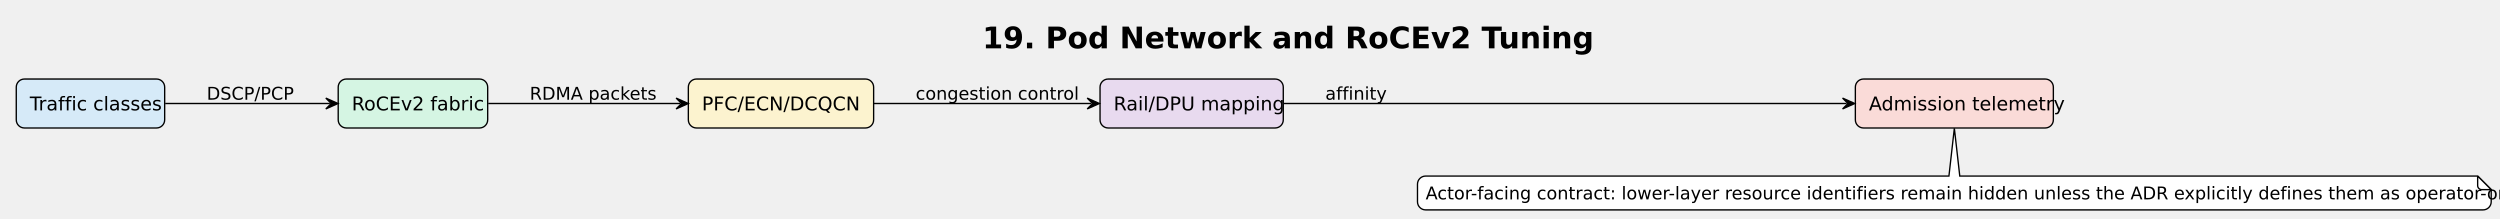
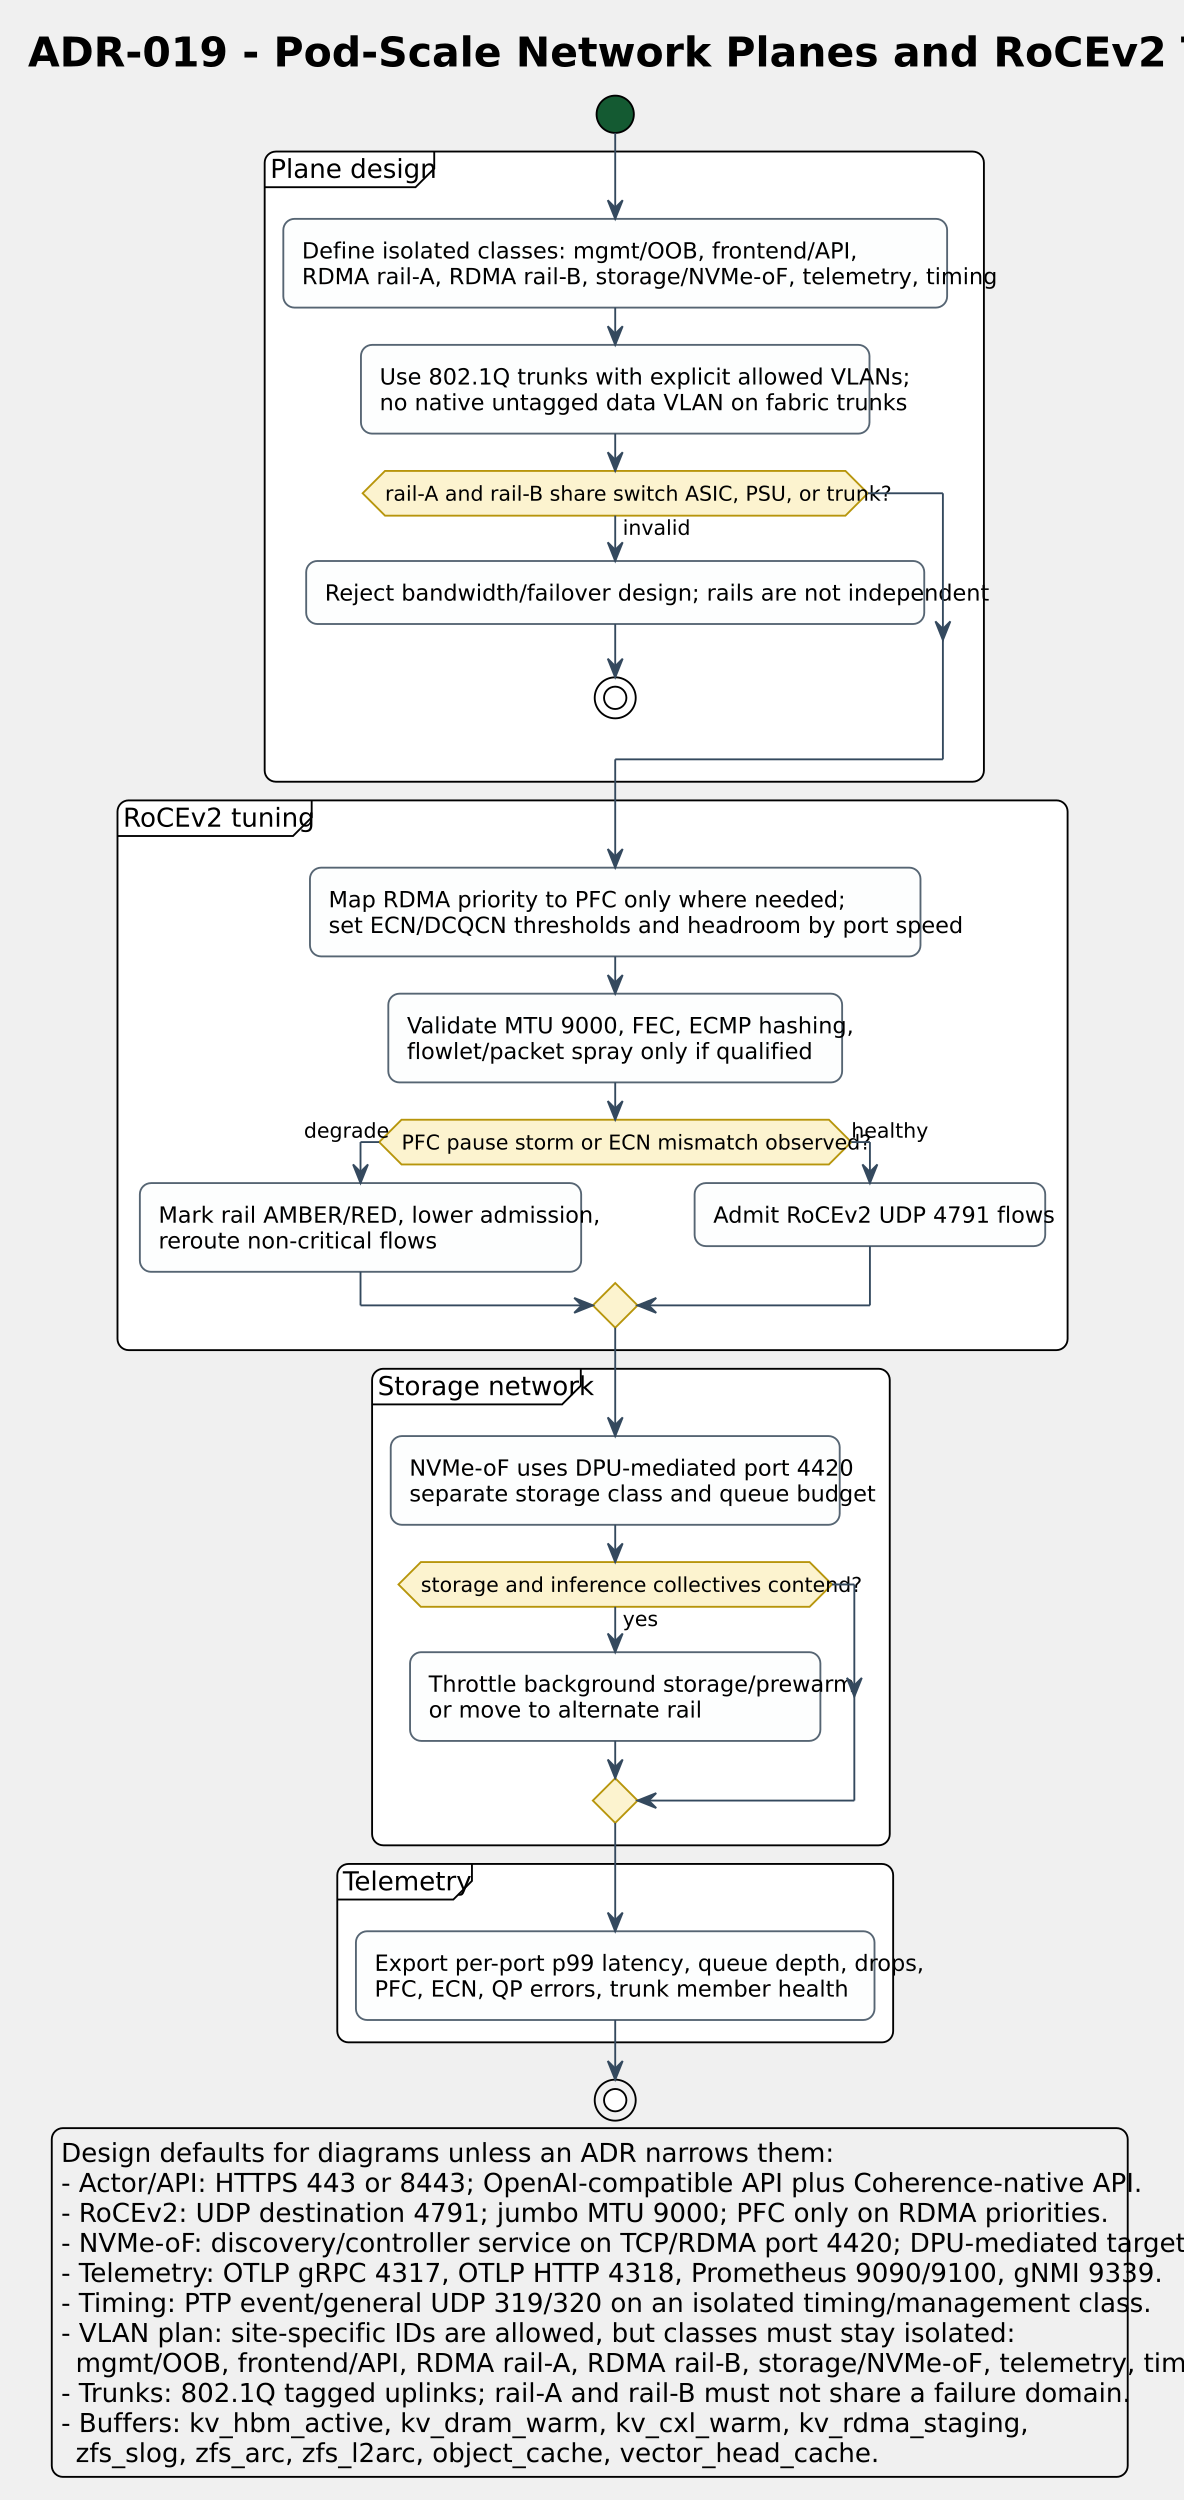
- <svg xmlns="http://www.w3.org/2000/svg" contentStyleType="text/css" data-diagram-type="DESCRIPTION" height="161px" preserveAspectRatio="none" style="width:1844px;height:161px;background:#FFFFFF;" version="1.1" viewBox="0 0 1844 161" width="1844px" zoomAndPan="magnify">
+ <svg xmlns="http://www.w3.org/2000/svg" contentStyleType="text/css" data-diagram-type="ACTIVITY" height="1341px" preserveAspectRatio="none" style="width:635px;height:1341px;background:#FFFFFF;" version="1.1" viewBox="0 0 635 1341" width="635px" zoomAndPan="magnify">
  <defs />
  <g>
-     <g class="title" data-source-line="2">
-       <text fill="#000000" font-family="DejaVu Sans" font-size="22" font-weight="bold" lengthAdjust="spacing" textLength="386.268" x="724.623" y="35.636">19. Pod Network and RoCEv2 Tuning</text>
+     <g class="title" data-source-line="18">
+       <text fill="#000000" font-family="DejaVu Sans" font-size="22" font-weight="bold" lengthAdjust="spacing" textLength="602.68" x="15" y="35.636">ADR-019 - Pod-Scale Network Planes and RoCEv2 Tuning</text>
    </g>
-     <g class="entity" data-qualified-name="N1" data-source-line="8" id="ent0002">
-       <rect fill="#D6EAF8" height="36.099" rx="6" ry="6" style="stroke:#000000;stroke-width:1;" width="109.462" x="12" y="58.298" />
-       <text fill="#000000" font-family="DejaVu Sans" font-size="14" lengthAdjust="spacing" textLength="89.462" x="22" y="81.43">Traffic classes</text>
-     </g>
-     <g class="entity" data-qualified-name="N2" data-source-line="9" id="ent0003">
-       <rect fill="#D5F5E3" height="36.099" rx="6" ry="6" style="stroke:#000000;stroke-width:1;" width="110.255" x="249.46" y="58.298" />
-       <text fill="#000000" font-family="DejaVu Sans" font-size="14" lengthAdjust="spacing" textLength="90.255" x="259.46" y="81.43">RoCEv2 fabric</text>
-     </g>
-     <g class="entity" data-qualified-name="N3" data-source-line="10" id="ent0004">
-       <rect fill="#FCF3CF" height="36.099" rx="6" ry="6" style="stroke:#000000;stroke-width:1;" width="136.669" x="507.72" y="58.298" />
-       <text fill="#000000" font-family="DejaVu Sans" font-size="14" lengthAdjust="spacing" textLength="116.669" x="517.72" y="81.43">PFC/ECN/DCQCN</text>
-     </g>
-     <g class="entity" data-qualified-name="N4" data-source-line="11" id="ent0005">
-       <rect fill="#E8DAEF" height="36.099" rx="6" ry="6" style="stroke:#000000;stroke-width:1;" width="135.158" x="811.39" y="58.298" />
-       <text fill="#000000" font-family="DejaVu Sans" font-size="14" lengthAdjust="spacing" textLength="115.158" x="821.39" y="81.43">Rail/DPU mapping</text>
-     </g>
-     <g class="entity" data-qualified-name="N5" data-source-line="12" id="ent0006">
-       <rect fill="#FADBD8" height="36.099" rx="6" ry="6" style="stroke:#000000;stroke-width:1;" width="146.041" x="1368.51" y="58.298" />
-       <text fill="#000000" font-family="DejaVu Sans" font-size="14" lengthAdjust="spacing" textLength="126.041" x="1378.51" y="81.43">Admission telemetry</text>
-     </g>
-     <g class="entity" data-qualified-name="GMN11" data-source-line="20" id="ent0012">
-       <path d="M1045.54,135.868 L1045.54,148.817 A6,6 0 0 0 1051.54,154.817 L1831.514,154.817 A6,6 0 0 0 1837.514,148.817 L1837.514,139.868 L1827.514,129.868 L1445.53,129.868 L1441.53,94.598 L1437.53,129.868 L1051.54,129.868 A6,6 0 0 0 1045.54,135.868" fill="#FFFFFF" style="stroke:#000000;stroke-width:1;" />
-       <path d="M1827.514,129.868 L1827.514,136.868 A3,3 0 0 0 1830.514,139.868 L1837.514,139.868 L1827.514,129.868" fill="#FFFFFF" style="stroke:#000000;stroke-width:1;" />
-       <text fill="#000000" font-family="DejaVu Sans" font-size="13" lengthAdjust="spacing" textLength="770.974" x="1051.54" y="147.062">Actor-facing contract: lower-layer resource identifiers remain hidden unless the ADR explicitly defines them as operator-only evidence.</text>
-     </g>
-     <g class="link" data-entity-1="ent0002" data-entity-2="ent0003" data-link-type="dependency" data-source-line="14" id="lnk7">
-       <path d="M121.84,76.348 C160.06,76.348 205.07,76.348 243.32,76.348" fill="none" id="N1-to-N2" style="stroke:#000000;stroke-width:1;" />
-       <polygon fill="#000000" points="249.32,76.348,240.32,72.348,244.32,76.348,240.32,80.348,249.32,76.348" style="stroke:#000000;stroke-width:1;" />
-       <text fill="#000000" font-family="DejaVu Sans" font-size="13" lengthAdjust="spacing" textLength="66.46" x="152.46" y="73.542">DSCP/PCP</text>
-     </g>
-     <g class="link" data-entity-1="ent0003" data-entity-2="ent0004" data-link-type="dependency" data-source-line="15" id="lnk8">
-       <path d="M360.12,76.348 C402.72,76.348 456.13,76.348 501.7,76.348" fill="none" id="N2-to-N3" style="stroke:#000000;stroke-width:1;" />
-       <polygon fill="#000000" points="507.7,76.348,498.7,72.348,502.7,76.348,498.7,80.348,507.7,76.348" style="stroke:#000000;stroke-width:1;" />
-       <text fill="#000000" font-family="DejaVu Sans" font-size="13" lengthAdjust="spacing" textLength="86.69" x="390.72" y="73.542">RDMA packets</text>
-     </g>
-     <g class="link" data-entity-1="ent0004" data-entity-2="ent0005" data-link-type="dependency" data-source-line="16" id="lnk9">
-       <path d="M644.58,76.348 C694.23,76.348 755.39,76.348 804.92,76.348" fill="none" id="N3-to-N4" style="stroke:#000000;stroke-width:1;" />
-       <polygon fill="#000000" points="810.92,76.348,801.92,72.348,805.92,76.348,801.92,80.348,810.92,76.348" style="stroke:#000000;stroke-width:1;" />
-       <text fill="#000000" font-family="DejaVu Sans" font-size="13" lengthAdjust="spacing" textLength="105.511" x="675.39" y="73.542">congestion control</text>
-     </g>
-     <g class="link" data-entity-1="ent0005" data-entity-2="ent0006" data-link-type="dependency" data-source-line="17" id="lnk10">
-       <path d="M947.03,76.348 C1053.1,76.348 1252.74,76.348 1362.08,76.348" fill="none" id="N4-to-N5" style="stroke:#000000;stroke-width:1;" />
-       <polygon fill="#000000" points="1368.08,76.348,1359.08,72.348,1363.08,76.348,1359.08,80.348,1368.08,76.348" style="stroke:#000000;stroke-width:1;" />
-       <text fill="#000000" font-family="DejaVu Sans" font-size="13" lengthAdjust="spacing" textLength="37.572" x="977.54" y="73.542">affinity</text>
+     <ellipse cx="330.002" cy="61.298" fill="#145A32" rx="10" ry="10" style="stroke:#000000;stroke-width:1;" />
+     <rect fill="#FFFFFF" height="338.018" rx="6" ry="6" style="stroke:#000000;stroke-width:1;" width="385.798" x="141.97" y="81.298" />
+     <path d="M232.921,81.298 L232.921,90.397 L222.921,100.397 L141.97,100.397" fill="none" style="stroke:#000000;stroke-width:1;" />
+     <text fill="#000000" font-family="DejaVu Sans" font-size="14" lengthAdjust="spacing" textLength="80.951" x="144.97" y="95.43">Plane design</text>
+     <rect fill="#FDFEFE" height="47.598" rx="6" ry="6" style="stroke:#566573;stroke-width:1;" width="356.065" x="151.97" y="117.397" />
+     <text fill="#000000" font-family="DejaVu Sans" font-size="12" lengthAdjust="spacing" textLength="266.115" x="161.97" y="138.652">Define isolated classes: mgmt/OOB, frontend/API,</text>
+     <text fill="#000000" font-family="DejaVu Sans" font-size="12" lengthAdjust="spacing" textLength="336.065" x="161.97" y="152.451">RDMA rail-A, RDMA rail-B, storage/NVMe-oF, telemetry, timing</text>
+     <rect fill="#FDFEFE" height="47.598" rx="6" ry="6" style="stroke:#566573;stroke-width:1;" width="272.779" x="193.613" y="184.994" />
+     <text fill="#000000" font-family="DejaVu Sans" font-size="12" lengthAdjust="spacing" textLength="252.779" x="203.613" y="206.25">Use 802.1Q trunks with explicit allowed VLANs;</text>
+     <text fill="#000000" font-family="DejaVu Sans" font-size="12" lengthAdjust="spacing" textLength="248.83" x="203.613" y="220.049">no native untagged data VLAN on fabric trunks</text>
+     <rect fill="#FDFEFE" height="33.799" rx="6" ry="6" style="stroke:#566573;stroke-width:1;" width="331.531" x="164.237" y="300.916" />
+     <text fill="#000000" font-family="DejaVu Sans" font-size="12" lengthAdjust="spacing" textLength="311.531" x="174.237" y="322.172">Reject bandwidth/failover design; rails are not independent</text>
+     <ellipse cx="330.002" cy="374.316" fill="none" rx="11" ry="11" style="stroke:#000000;stroke-width:1;" />
+     <ellipse cx="330.002" cy="374.316" fill="#FFFFFF" rx="6" ry="6" style="stroke:#000000;stroke-width:1;" />
+     <polygon fill="#FCF3CF" points="206.516,252.592,453.489,252.592,465.489,264.592,453.489,276.592,206.516,276.592,194.516,264.592,206.516,252.592" style="stroke:#B7950B;stroke-width:1;" />
+     <text fill="#000000" font-family="DejaVu Sans" font-size="11" lengthAdjust="spacing" textLength="31.185" x="334.002" y="286.91">invalid</text>
+     <text fill="#000000" font-family="DejaVu Sans" font-size="11" lengthAdjust="spacing" textLength="246.974" x="206.516" y="268.585">rail-A and rail-B share switch ASIC, PSU, or trunk?</text>
+     <rect fill="#FFFFFF" height="294.892" rx="6" ry="6" style="stroke:#000000;stroke-width:1;" width="509.633" x="63.023" y="429.316" />
+     <path d="M167.188,429.316 L167.188,438.414 L157.188,448.414 L63.023,448.414" fill="none" style="stroke:#000000;stroke-width:1;" />
+     <text fill="#000000" font-family="DejaVu Sans" font-size="14" lengthAdjust="spacing" textLength="94.165" x="66.023" y="443.447">RoCEv2 tuning</text>
+     <rect fill="#FDFEFE" height="47.598" rx="6" ry="6" style="stroke:#566573;stroke-width:1;" width="327.482" x="166.261" y="465.414" />
+     <text fill="#000000" font-family="DejaVu Sans" font-size="12" lengthAdjust="spacing" textLength="250.102" x="176.261" y="486.67">Map RDMA priority to PFC only where needed;</text>
+     <text fill="#000000" font-family="DejaVu Sans" font-size="12" lengthAdjust="spacing" textLength="307.482" x="176.261" y="500.469">set ECN/DCQCN thresholds and headroom by port speed</text>
+     <rect fill="#FDFEFE" height="47.598" rx="6" ry="6" style="stroke:#566573;stroke-width:1;" width="243.43" x="208.288" y="533.012" />
+     <text fill="#000000" font-family="DejaVu Sans" font-size="12" lengthAdjust="spacing" textLength="223.43" x="218.288" y="554.268">Validate MTU 9000, FEC, ECMP hashing,</text>
+     <text fill="#000000" font-family="DejaVu Sans" font-size="12" lengthAdjust="spacing" textLength="188.098" x="218.288" y="568.067">flowlet/packet spray only if qualified</text>
+     <polygon fill="#FCF3CF" points="215.381,600.61,444.624,600.61,456.624,612.61,444.624,624.61,215.381,624.61,203.381,612.61,215.381,600.61" style="stroke:#B7950B;stroke-width:1;" />
+     <text fill="#000000" font-family="DejaVu Sans" font-size="11" lengthAdjust="spacing" textLength="229.244" x="215.381" y="616.603">PFC pause storm or ECN mismatch observed?</text>
+     <text fill="#000000" font-family="DejaVu Sans" font-size="11" lengthAdjust="spacing" textLength="40.369" x="163.012" y="610.279">degrade</text>
+     <text fill="#000000" font-family="DejaVu Sans" font-size="11" lengthAdjust="spacing" textLength="35.471" x="456.624" y="610.279">healthy</text>
+     <rect fill="#FDFEFE" height="47.598" rx="6" ry="6" style="stroke:#566573;stroke-width:1;" width="236.715" x="75.023" y="634.61" />
+     <text fill="#000000" font-family="DejaVu Sans" font-size="12" lengthAdjust="spacing" textLength="216.715" x="85.023" y="655.865">Mark rail AMBER/RED, lower admission,</text>
+     <text fill="#000000" font-family="DejaVu Sans" font-size="12" lengthAdjust="spacing" textLength="130.049" x="85.023" y="669.664">reroute non-critical flows</text>
+     <rect fill="#FDFEFE" height="33.799" rx="6" ry="6" style="stroke:#566573;stroke-width:1;" width="188.065" x="372.592" y="634.61" />
+     <text fill="#000000" font-family="DejaVu Sans" font-size="12" lengthAdjust="spacing" textLength="168.065" x="382.592" y="655.865">Admit RoCEv2 UDP 4791 flows</text>
+     <polygon fill="#FCF3CF" points="330.002,688.207,342.002,700.207,330.002,712.207,318.002,700.207,330.002,688.207" style="stroke:#B7950B;stroke-width:1;" />
+     <rect fill="#FFFFFF" height="255.618" rx="6" ry="6" style="stroke:#000000;stroke-width:1;" width="277.675" x="199.588" y="734.207" />
+     <path d="M311.533,734.207 L311.533,743.306 L301.533,753.306 L199.588,753.306" fill="none" style="stroke:#000000;stroke-width:1;" />
+     <text fill="#000000" font-family="DejaVu Sans" font-size="14" lengthAdjust="spacing" textLength="101.944" x="202.588" y="748.339">Storage network</text>
+     <rect fill="#FDFEFE" height="47.598" rx="6" ry="6" style="stroke:#566573;stroke-width:1;" width="240.828" x="209.588" y="770.306" />
+     <text fill="#000000" font-family="DejaVu Sans" font-size="12" lengthAdjust="spacing" textLength="216.094" x="219.588" y="791.562">NVMe-oF uses DPU-mediated port 4420</text>
+     <text fill="#000000" font-family="DejaVu Sans" font-size="12" lengthAdjust="spacing" textLength="220.828" x="219.588" y="805.361">separate storage class and queue budget</text>
+     <rect fill="#FDFEFE" height="47.598" rx="6" ry="6" style="stroke:#566573;stroke-width:1;" width="220.098" x="219.954" y="886.228" />
+     <text fill="#000000" font-family="DejaVu Sans" font-size="12" lengthAdjust="spacing" textLength="200.098" x="229.954" y="907.484">Throttle background storage/prewarm</text>
+     <text fill="#000000" font-family="DejaVu Sans" font-size="12" lengthAdjust="spacing" textLength="126.059" x="229.954" y="921.283">or move to alternate rail</text>
+     <polygon fill="#FCF3CF" points="225.742,837.904,434.263,837.904,446.263,849.904,434.263,861.904,225.742,861.904,213.742,849.904,225.742,837.904" style="stroke:#B7950B;stroke-width:1;" />
+     <text fill="#000000" font-family="DejaVu Sans" font-size="11" lengthAdjust="spacing" textLength="17.118" x="334.002" y="872.221">yes</text>
+     <text fill="#000000" font-family="DejaVu Sans" font-size="11" lengthAdjust="spacing" textLength="208.522" x="225.742" y="853.897">storage and inference collectives contend?</text>
+     <polygon fill="#FCF3CF" points="330.002,953.826,342.002,965.826,330.002,977.826,318.002,965.826,330.002,953.826" style="stroke:#B7950B;stroke-width:1;" />
+     <rect fill="#FFFFFF" height="95.696" rx="6" ry="6" style="stroke:#000000;stroke-width:1;" width="298.164" x="180.92" y="999.826" />
+     <path d="M253.155,999.826 L253.155,1008.924 L243.155,1018.924 L180.92,1018.924" fill="none" style="stroke:#000000;stroke-width:1;" />
+     <text fill="#000000" font-family="DejaVu Sans" font-size="14" lengthAdjust="spacing" textLength="62.234" x="183.92" y="1013.957">Telemetry</text>
+     <rect fill="#FDFEFE" height="47.598" rx="6" ry="6" style="stroke:#566573;stroke-width:1;" width="278.164" x="190.92" y="1035.924" />
+     <text fill="#000000" font-family="DejaVu Sans" font-size="12" lengthAdjust="spacing" textLength="258.164" x="200.92" y="1057.18">Export per-port p99 latency, queue depth, drops,</text>
+     <text fill="#000000" font-family="DejaVu Sans" font-size="12" lengthAdjust="spacing" textLength="231.398" x="200.92" y="1070.979">PFC, ECN, QP errors, trunk member health</text>
+     <ellipse cx="330.002" cy="1126.522" fill="none" rx="11" ry="11" style="stroke:#000000;stroke-width:1;" />
+     <ellipse cx="330.002" cy="1126.522" fill="#FFFFFF" rx="6" ry="6" style="stroke:#000000;stroke-width:1;" />
+     <line style="stroke:#34495E;stroke-width:1;" x1="330.002" x2="330.002" y1="164.994" y2="184.994" />
+     <polygon fill="#34495E" points="326.002,174.994,330.002,184.994,334.002,174.994,330.002,178.994" style="stroke:#34495E;stroke-width:1;" />
+     <line style="stroke:#34495E;stroke-width:1;" x1="330.002" x2="330.002" y1="334.715" y2="363.316" />
+     <polygon fill="#34495E" points="326.002,353.316,330.002,363.316,334.002,353.316,330.002,357.316" style="stroke:#34495E;stroke-width:1;" />
+     <line style="stroke:#34495E;stroke-width:1;" x1="330.002" x2="330.002" y1="276.592" y2="300.916" />
+     <polygon fill="#34495E" points="326.002,290.916,330.002,300.916,334.002,290.916,330.002,294.916" style="stroke:#34495E;stroke-width:1;" />
+     <line style="stroke:#34495E;stroke-width:1;" x1="465.489" x2="505.768" y1="264.592" y2="264.592" />
+     <polygon fill="#34495E" points="501.768,333.316,505.768,343.316,509.768,333.316,505.768,337.316" style="stroke:#34495E;stroke-width:1;" />
+     <line style="stroke:#34495E;stroke-width:1;" x1="505.768" x2="505.768" y1="264.592" y2="407.316" />
+     <line style="stroke:#34495E;stroke-width:1;" x1="505.768" x2="330.002" y1="407.316" y2="407.316" />
+     <line style="stroke:#34495E;stroke-width:1;" x1="330.002" x2="330.002" y1="407.316" y2="465.414" />
+     <polygon fill="#34495E" points="326.002,455.414,330.002,465.414,334.002,455.414,330.002,459.414" style="stroke:#34495E;stroke-width:1;" />
+     <line style="stroke:#34495E;stroke-width:1;" x1="330.002" x2="330.002" y1="232.592" y2="252.592" />
+     <polygon fill="#34495E" points="326.002,242.592,330.002,252.592,334.002,242.592,330.002,246.592" style="stroke:#34495E;stroke-width:1;" />
+     <line style="stroke:#34495E;stroke-width:1;" x1="330.002" x2="330.002" y1="71.298" y2="117.397" />
+     <polygon fill="#34495E" points="326.002,107.397,330.002,117.397,334.002,107.397,330.002,111.397" style="stroke:#34495E;stroke-width:1;" />
+     <line style="stroke:#34495E;stroke-width:1;" x1="330.002" x2="330.002" y1="513.012" y2="533.012" />
+     <polygon fill="#34495E" points="326.002,523.012,330.002,533.012,334.002,523.012,330.002,527.012" style="stroke:#34495E;stroke-width:1;" />
+     <line style="stroke:#34495E;stroke-width:1;" x1="203.381" x2="193.381" y1="612.61" y2="612.61" />
+     <line style="stroke:#34495E;stroke-width:1;" x1="193.381" x2="193.381" y1="612.61" y2="634.61" />
+     <polygon fill="#34495E" points="189.381,624.61,193.381,634.61,197.381,624.61,193.381,628.61" style="stroke:#34495E;stroke-width:1;" />
+     <line style="stroke:#34495E;stroke-width:1;" x1="456.624" x2="466.624" y1="612.61" y2="612.61" />
+     <line style="stroke:#34495E;stroke-width:1;" x1="466.624" x2="466.624" y1="612.61" y2="634.61" />
+     <polygon fill="#34495E" points="462.624,624.61,466.624,634.61,470.624,624.61,466.624,628.61" style="stroke:#34495E;stroke-width:1;" />
+     <line style="stroke:#34495E;stroke-width:1;" x1="193.381" x2="193.381" y1="682.207" y2="700.207" />
+     <line style="stroke:#34495E;stroke-width:1;" x1="193.381" x2="318.002" y1="700.207" y2="700.207" />
+     <polygon fill="#34495E" points="308.002,696.207,318.002,700.207,308.002,704.207,312.002,700.207" style="stroke:#34495E;stroke-width:1;" />
+     <line style="stroke:#34495E;stroke-width:1;" x1="466.624" x2="466.624" y1="668.408" y2="700.207" />
+     <line style="stroke:#34495E;stroke-width:1;" x1="466.624" x2="342.002" y1="700.207" y2="700.207" />
+     <polygon fill="#34495E" points="352.002,696.207,342.002,700.207,352.002,704.207,348.002,700.207" style="stroke:#34495E;stroke-width:1;" />
+     <line style="stroke:#34495E;stroke-width:1;" x1="330.002" x2="330.002" y1="580.61" y2="600.61" />
+     <polygon fill="#34495E" points="326.002,590.61,330.002,600.61,334.002,590.61,330.002,594.61" style="stroke:#34495E;stroke-width:1;" />
+     <line style="stroke:#34495E;stroke-width:1;" x1="330.002" x2="330.002" y1="861.904" y2="886.228" />
+     <polygon fill="#34495E" points="326.002,876.228,330.002,886.228,334.002,876.228,330.002,880.228" style="stroke:#34495E;stroke-width:1;" />
+     <line style="stroke:#34495E;stroke-width:1;" x1="446.263" x2="458.263" y1="849.904" y2="849.904" />
+     <polygon fill="#34495E" points="454.263,900.027,458.263,910.027,462.263,900.027,458.263,904.027" style="stroke:#34495E;stroke-width:1;" />
+     <line style="stroke:#34495E;stroke-width:1;" x1="458.263" x2="458.263" y1="849.904" y2="965.826" />
+     <line style="stroke:#34495E;stroke-width:1;" x1="458.263" x2="342.002" y1="965.826" y2="965.826" />
+     <polygon fill="#34495E" points="352.002,961.826,342.002,965.826,352.002,969.826,348.002,965.826" style="stroke:#34495E;stroke-width:1;" />
+     <line style="stroke:#34495E;stroke-width:1;" x1="330.002" x2="330.002" y1="933.826" y2="953.826" />
+     <polygon fill="#34495E" points="326.002,943.826,330.002,953.826,334.002,943.826,330.002,947.826" style="stroke:#34495E;stroke-width:1;" />
+     <line style="stroke:#34495E;stroke-width:1;" x1="330.002" x2="330.002" y1="817.904" y2="837.904" />
+     <polygon fill="#34495E" points="326.002,827.904,330.002,837.904,334.002,827.904,330.002,831.904" style="stroke:#34495E;stroke-width:1;" />
+     <line style="stroke:#34495E;stroke-width:1;" x1="330.002" x2="330.002" y1="712.207" y2="770.306" />
+     <polygon fill="#34495E" points="326.002,760.306,330.002,770.306,334.002,760.306,330.002,764.306" style="stroke:#34495E;stroke-width:1;" />
+     <line style="stroke:#34495E;stroke-width:1;" x1="330.002" x2="330.002" y1="977.826" y2="1035.924" />
+     <polygon fill="#34495E" points="326.002,1025.924,330.002,1035.924,334.002,1025.924,330.002,1029.924" style="stroke:#34495E;stroke-width:1;" />
+     <line style="stroke:#34495E;stroke-width:1;" x1="330.002" x2="330.002" y1="1083.522" y2="1115.522" />
+     <polygon fill="#34495E" points="326.002,1105.522,330.002,1115.522,334.002,1105.522,330.002,1109.522" style="stroke:#34495E;stroke-width:1;" />
+     <g class="legend" data-source-line="20">
+       <rect fill="none" height="187.085" rx="6" ry="6" style="stroke:#000000;stroke-width:1;" width="577.137" x="27.771" y="1141.522" />
+       <text fill="#000000" font-family="DejaVu Sans" font-size="14" lengthAdjust="spacing" textLength="368.054" x="32.772" y="1159.654">Design defaults for diagrams unless an ADR narrows them:</text>
+       <text fill="#000000" font-family="DejaVu Sans" font-size="14" lengthAdjust="spacing" textLength="528.363" x="32.772" y="1175.752">- Actor/API: HTTPS 443 or 8443; OpenAI-compatible API plus Coherence-native API.</text>
+       <text fill="#000000" font-family="DejaVu Sans" font-size="14" lengthAdjust="spacing" textLength="510.426" x="32.772" y="1191.851">- RoCEv2: UDP destination 4791; jumbo MTU 9000; PFC only on RDMA priorities.</text>
+       <text fill="#000000" font-family="DejaVu Sans" font-size="14" lengthAdjust="spacing" textLength="554.743" x="32.772" y="1207.95">- NVMe-oF: discovery/controller service on TCP/RDMA port 4420; DPU-mediated targets.</text>
+       <text fill="#000000" font-family="DejaVu Sans" font-size="14" lengthAdjust="spacing" textLength="544.701" x="32.772" y="1224.048">- Telemetry: OTLP gRPC 4317, OTLP HTTP 4318, Prometheus 9090/9100, gNMI 9339.</text>
+       <text fill="#000000" font-family="DejaVu Sans" font-size="14" lengthAdjust="spacing" textLength="519.825" x="32.772" y="1240.147">- Timing: PTP event/general UDP 319/320 on an isolated timing/management class.</text>
+       <text fill="#000000" font-family="DejaVu Sans" font-size="14" lengthAdjust="spacing" textLength="454.412" x="32.772" y="1256.246">- VLAN plan: site-specific IDs are allowed, but classes must stay isolated:</text>
+       <text fill="#000000" font-family="DejaVu Sans" font-size="14" lengthAdjust="spacing" textLength="559.357" x="40.551" y="1272.344">mgmt/OOB, frontend/API, RDMA rail-A, RDMA rail-B, storage/NVMe-oF, telemetry, timing.</text>
+       <text fill="#000000" font-family="DejaVu Sans" font-size="14" lengthAdjust="spacing" textLength="507.356" x="32.772" y="1288.443">- Trunks: 802.1Q tagged uplinks; rail-A and rail-B must not share a failure domain.</text>
+       <text fill="#000000" font-family="DejaVu Sans" font-size="14" lengthAdjust="spacing" textLength="464.495" x="32.772" y="1304.542">- Buffers: kv_hbm_active, kv_dram_warm, kv_cxl_warm, kv_rdma_staging,</text>
+       <text fill="#000000" font-family="DejaVu Sans" font-size="14" lengthAdjust="spacing" textLength="392.212" x="40.551" y="1320.64">zfs_slog, zfs_arc, zfs_l2arc, object_cache, vector_head_cache.</text>
    </g>
  </g>
</svg>
